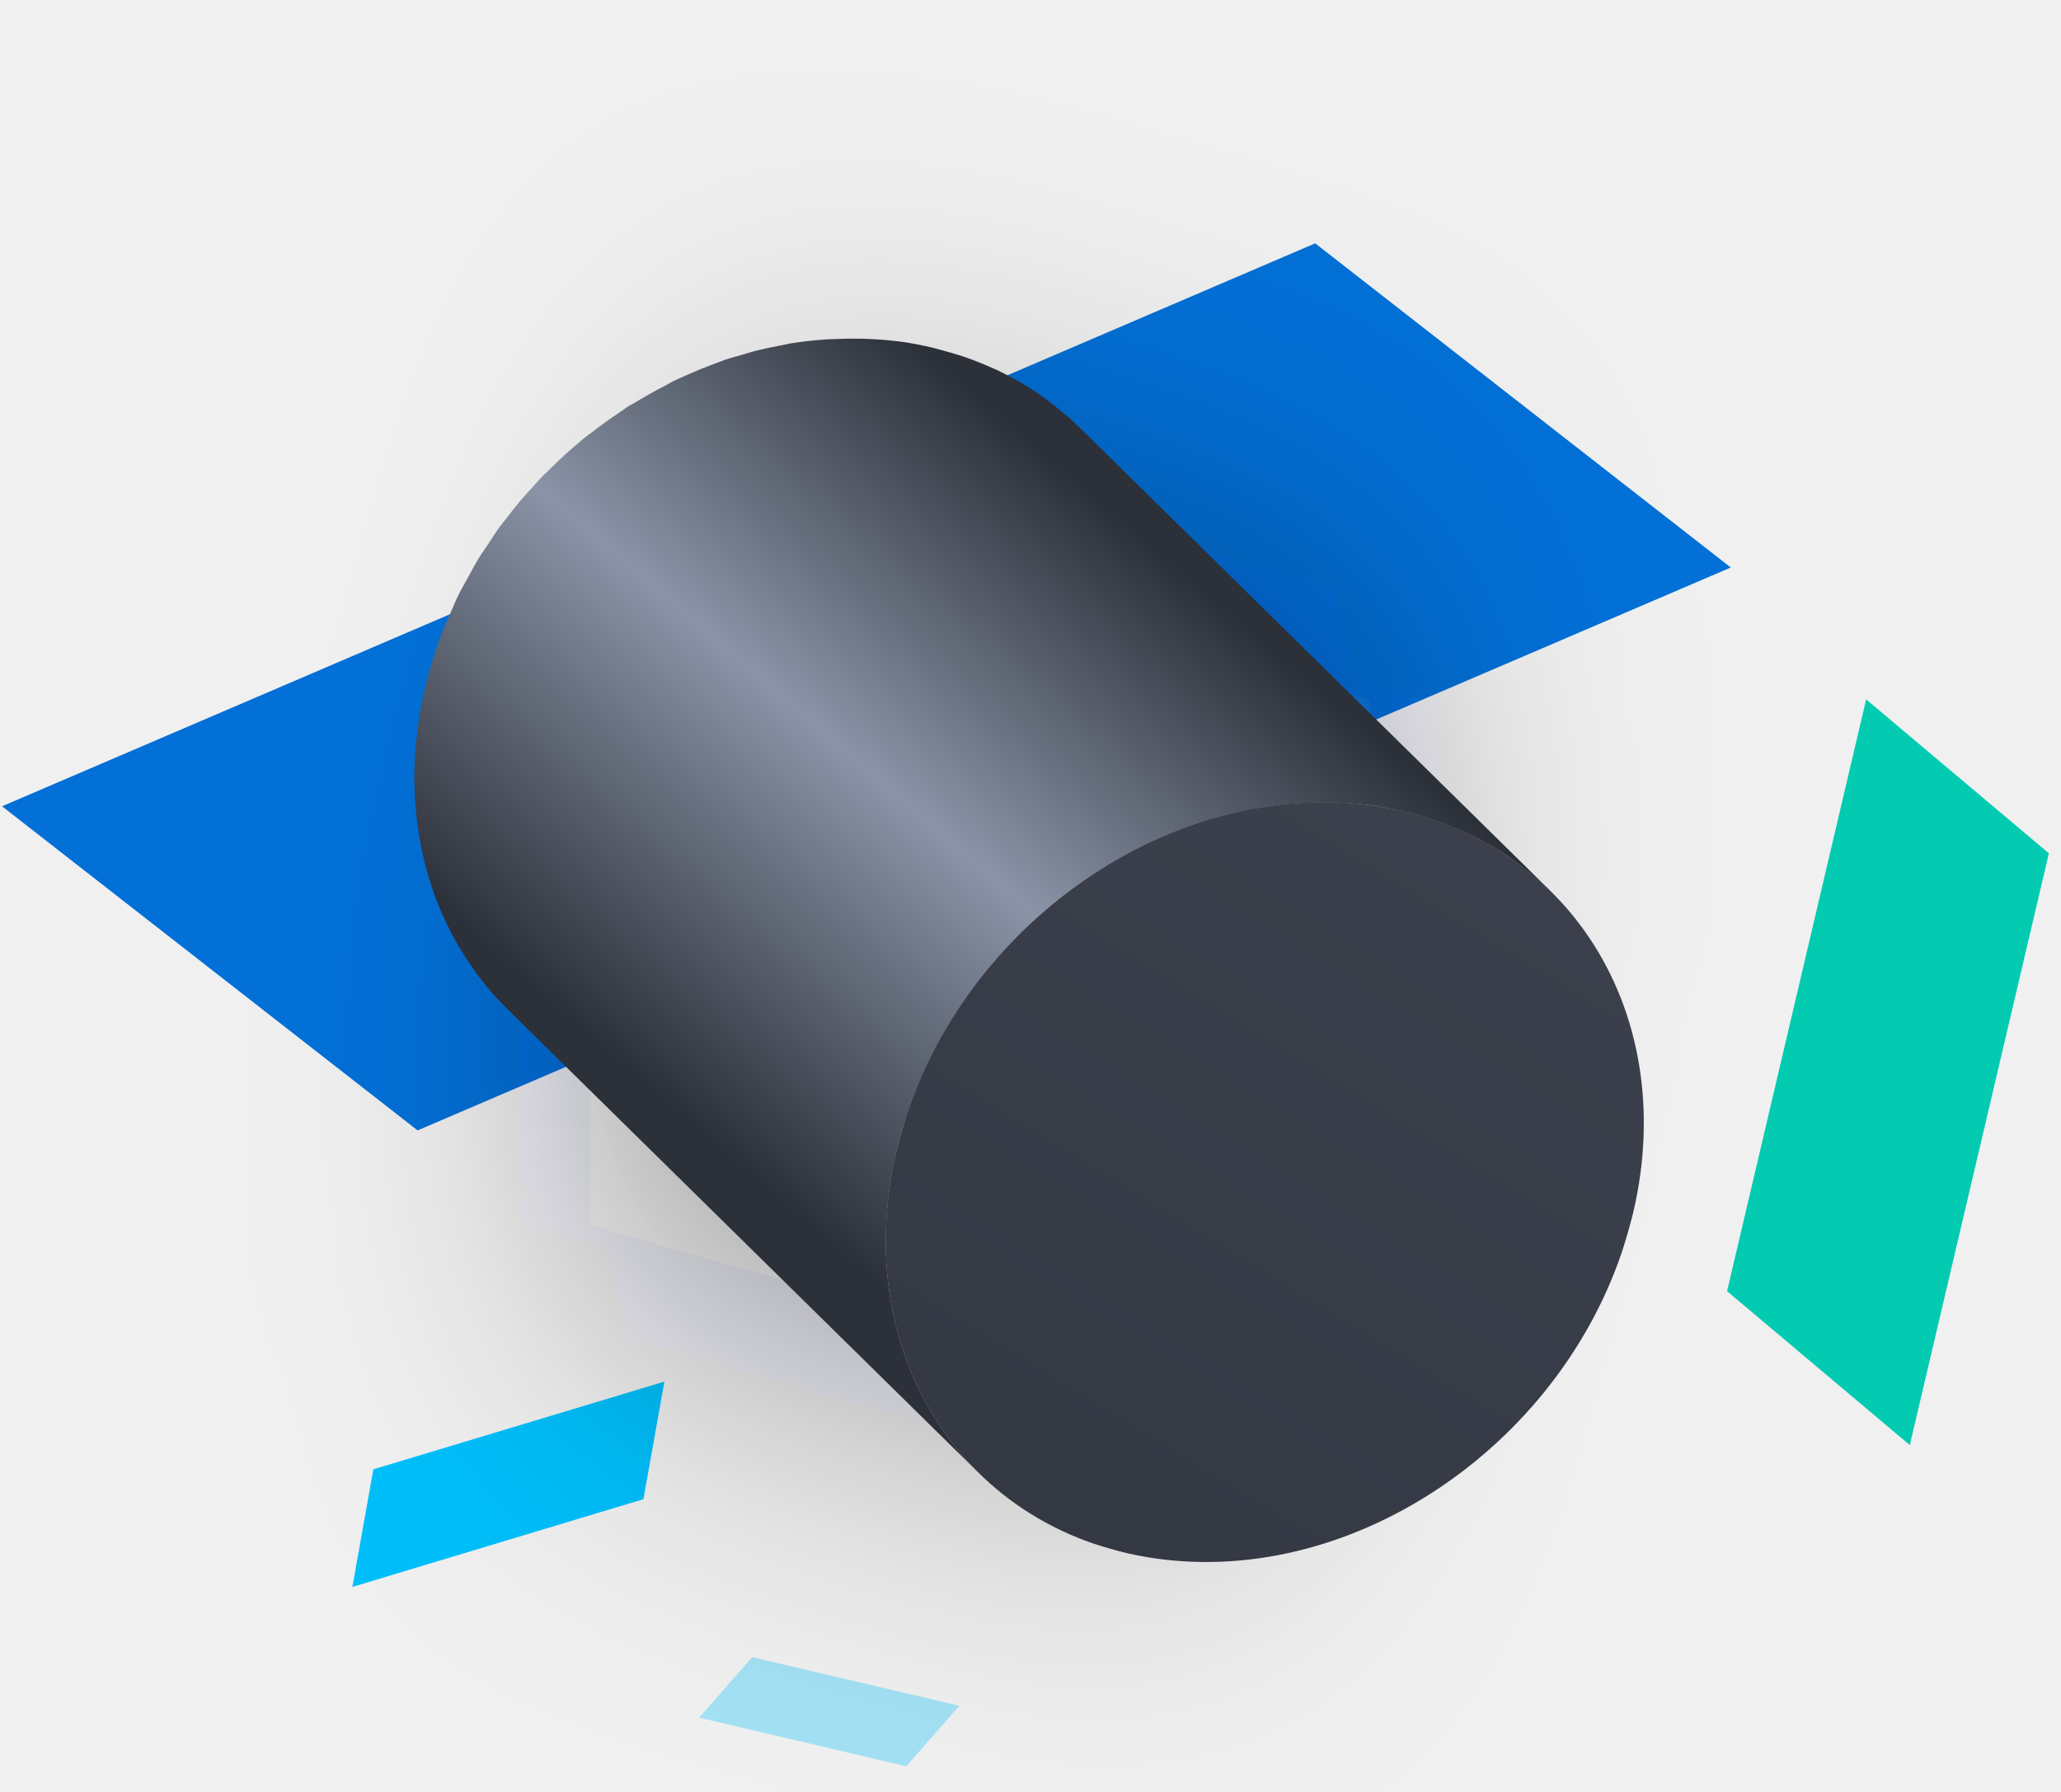
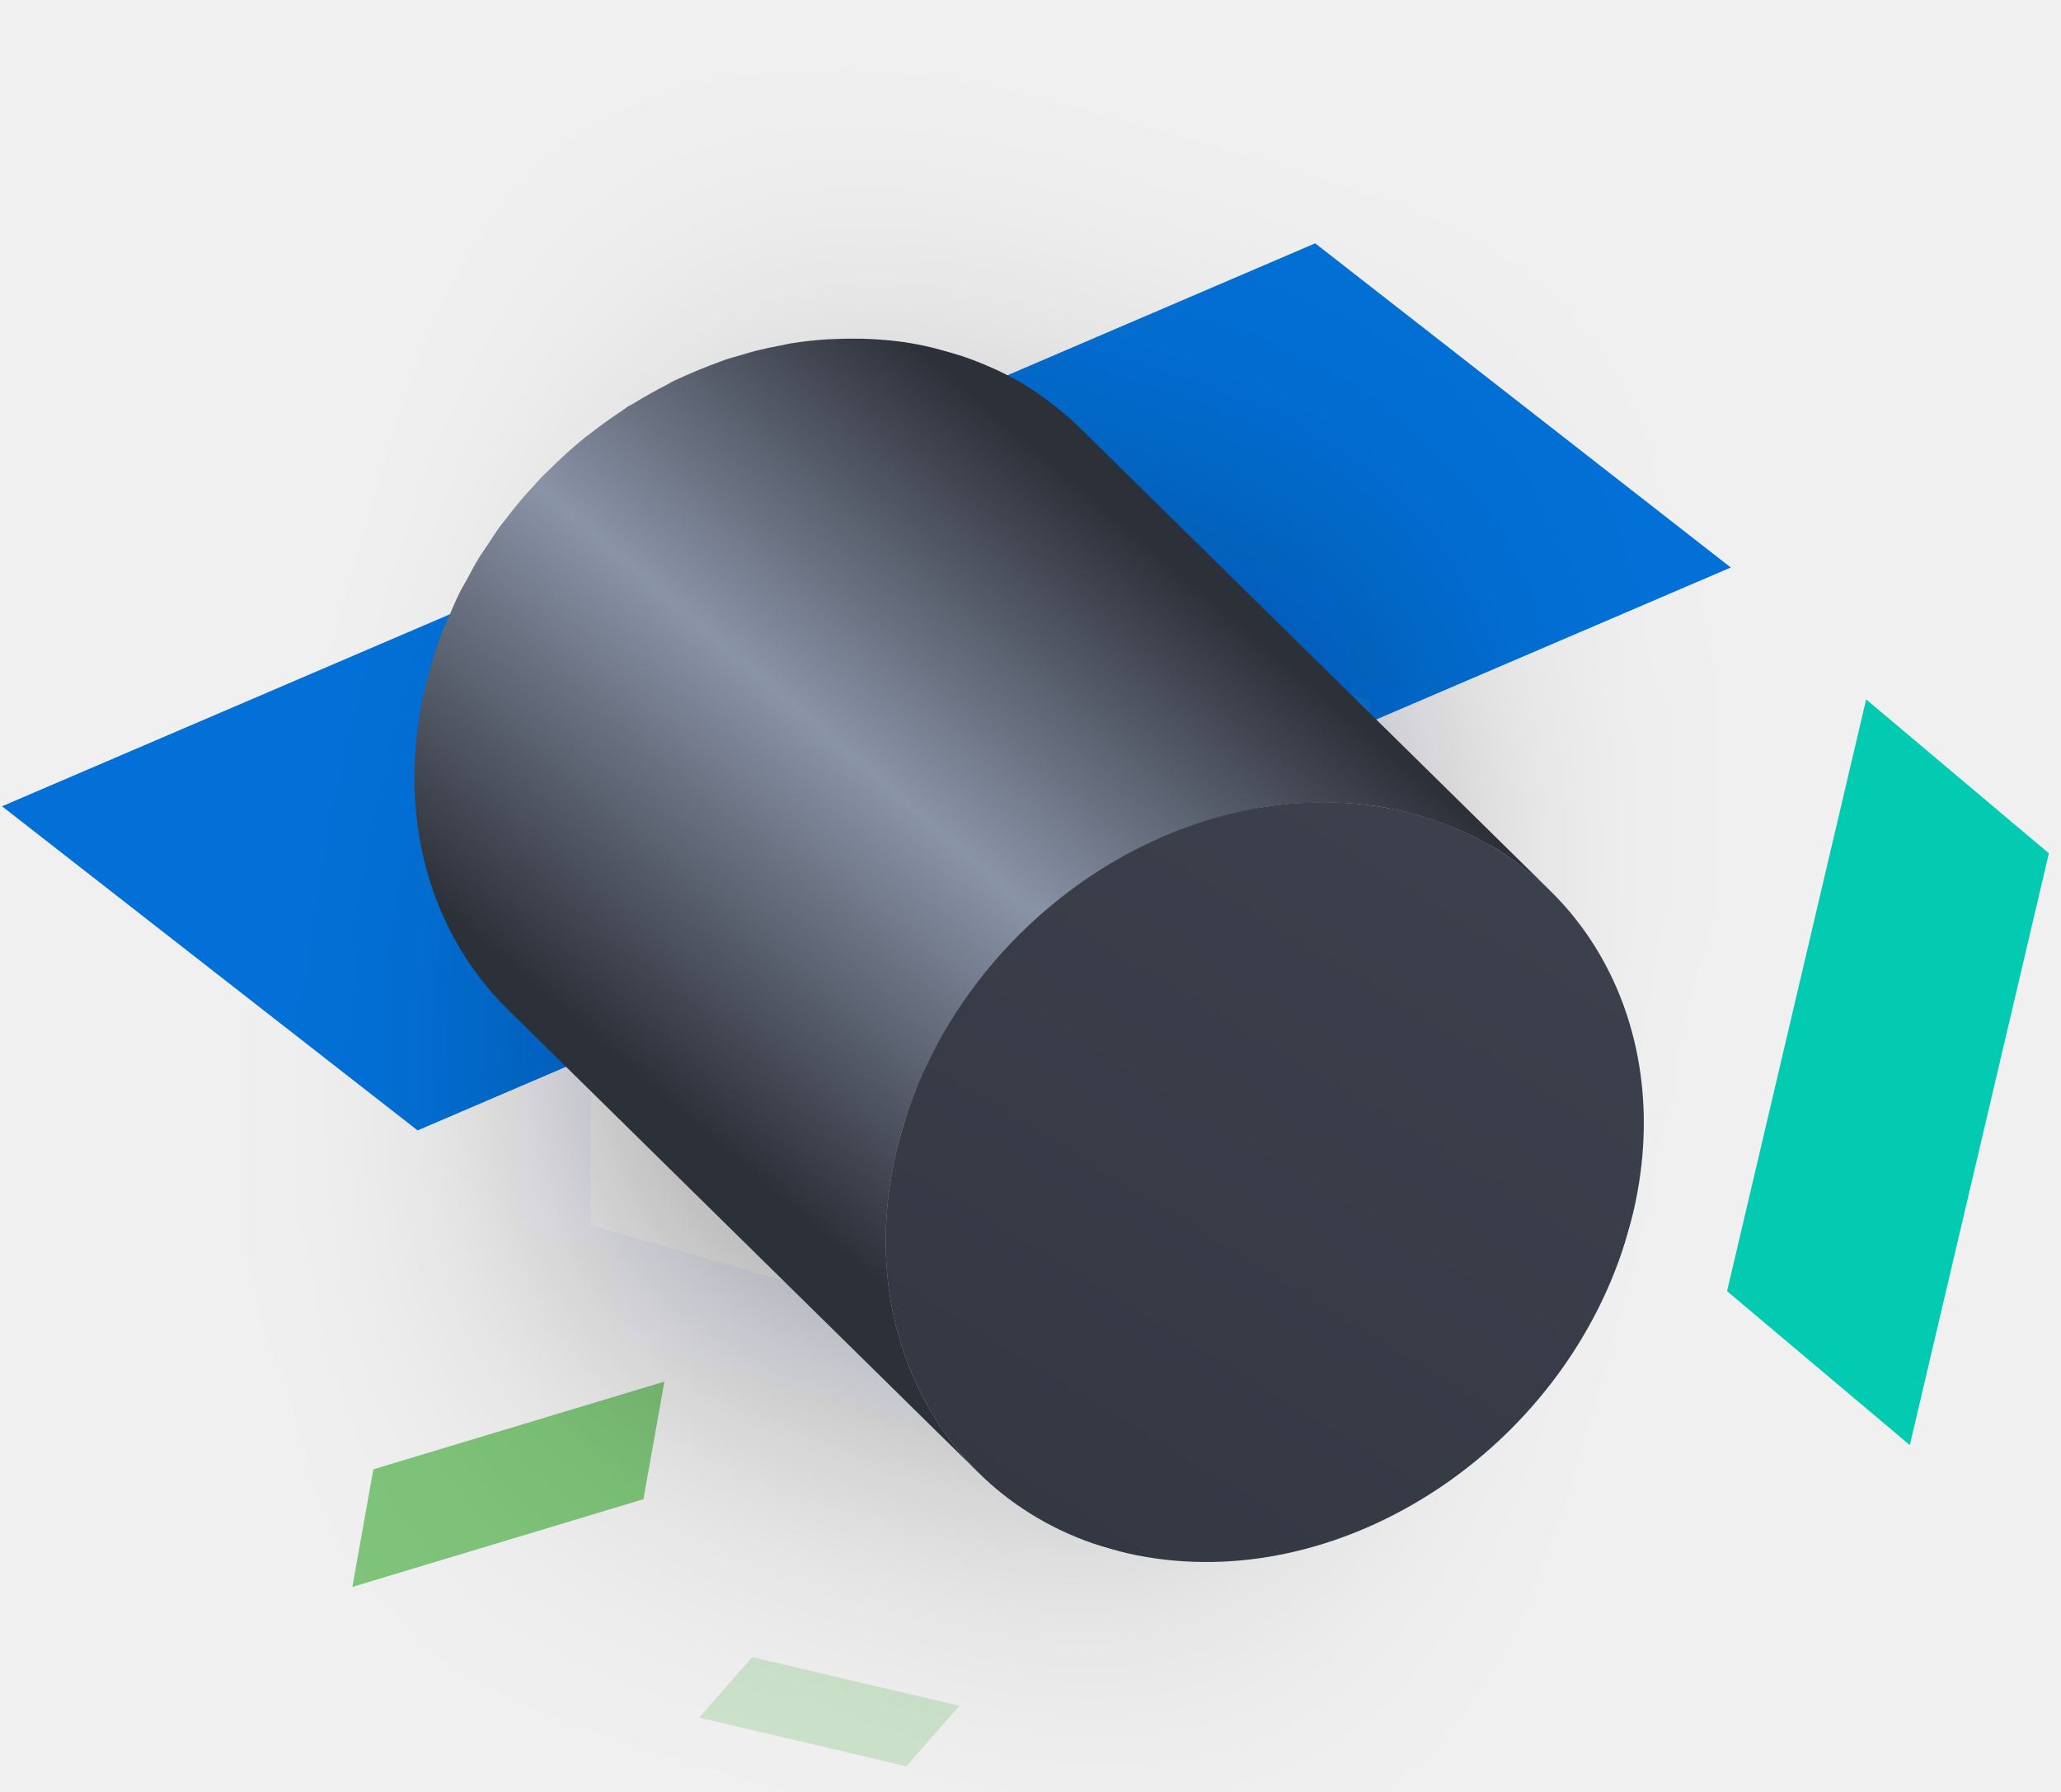
<svg xmlns="http://www.w3.org/2000/svg" xmlns:xlink="http://www.w3.org/1999/xlink" width="115" height="100">
  <defs>
    <filter x="-90%" y="-90%" width="280%" height="280%" filterUnits="objectBoundingBox" id="a">
      <feGaussianBlur stdDeviation="12" in="SourceGraphic" />
    </filter>
    <path id="b" d="M0 .856h63.533v59.675H0z" />
    <linearGradient x1="56.146%" y1="10.87%" x2="25.695%" y2="72.649%" id="c">
      <stop stop-color="#2C3039" offset="0%" />
      <stop stop-color="#8A94A7" offset="48.131%" />
      <stop stop-color="#2C3039" offset="100%" />
    </linearGradient>
    <path id="e" d="M.062.344h40.511v44.1H.062z" />
    <linearGradient x1="49.892%" y1=".428%" x2="24.856%" y2="100%" id="f">
      <stop stop-color="#3B404C" offset="0%" />
      <stop stop-color="#333843" offset="100%" />
    </linearGradient>
  </defs>
  <g fill="none" fill-rule="evenodd">
    <path fill="#0270D7" d="M23.302 63.083L.112 44.995l73.273-31.416 23.19 18.091z" />
-     <path fill="#00BFFB" d="M35.902 83.663l1.17-6.562-16.24 4.895-1.17 6.563z" />
-     <path fill-opacity=".32" fill="#00BFFB" d="M41.972 92.478l-2.962 3.376 11.56 2.714 2.961-3.376z" />
+     <path fill="#7EC479" d="M35.902 83.663l1.17-6.562-16.24 4.895-1.17 6.563z" />
+     <path fill-opacity=".32" fill="#7EC479" d="M41.972 92.478l-2.962 3.376 11.56 2.714 2.961-3.376z" />
    <path fill-opacity=".48" fill="#1D2026" filter="url(#a)" d="M36.056 33.707h40v40h-40z" transform="rotate(16 55.276 48.942)" />
    <g transform="rotate(16 -28.89 116.929)">
      <mask id="d" fill="#fff">
        <use xlink:href="#b" />
      </mask>
      <path d="M32.628 40.394c.06-.485.116-.972.204-1.45.055-.295.135-.583.2-.874.096-.427.181-.856.296-1.276.084-.303.192-.596.286-.894.128-.401.246-.808.393-1.202.05-.141.113-.275.169-.414.195-.5.4-.997.624-1.483.103-.22.214-.434.322-.65a28.007 28.007 0 0 1 2.005-3.412c.07-.1.15-.192.219-.29.448-.622.922-1.222 1.418-1.801.172-.198.347-.391.523-.584.464-.508.946-.993 1.444-1.46.175-.162.343-.334.522-.493.13-.113.263-.22.392-.332a25.56 25.56 0 0 1 1.147-.91c.146-.11.291-.22.44-.325.356-.254.723-.49 1.093-.723.212-.134.42-.276.637-.402.428-.252.868-.48 1.311-.702.157-.08.307-.169.465-.244a22.326 22.326 0 0 1 1.727-.721c.162-.06.326-.111.49-.168.45-.155.905-.293 1.366-.417.178-.047.354-.097.532-.14a20.012 20.012 0 0 1 1.862-.362 18.96 18.96 0 0 1 1.675-.155c.175-.01.347-.008.52-.013.382-.008.76-.008 1.134.005a17.935 17.935 0 0 1 1.654.144c.174.022.347.042.518.07.44.071.874.161 1.301.266.075.019.154.03.229.05.508.132 1.003.29 1.49.467.143.05.28.11.42.166.347.136.691.282 1.025.44.288.135.575.268.852.419L31.118 2.89a18.16 18.16 0 0 0-.619-.319c-.075-.038-.156-.065-.233-.1-.337-.16-.68-.305-1.028-.442-.14-.055-.276-.115-.417-.165-.49-.176-.985-.335-1.493-.466l-.03-.01c-.063-.016-.13-.024-.192-.04-.43-.105-.865-.195-1.307-.267-.17-.027-.344-.047-.518-.07a17.934 17.934 0 0 0-1.654-.144 17.699 17.699 0 0 0-1.133-.004c-.174.004-.346.003-.52.012-.554.03-1.112.076-1.678.155a20.56 20.56 0 0 0-1.86.364c-.178.04-.355.09-.532.139-.46.122-.917.262-1.368.417-.162.055-.326.106-.488.168-.566.209-1.126.436-1.674.694l-.054.027c-.155.074-.304.162-.458.24a22.56 22.56 0 0 0-1.318.705c-.215.127-.421.268-.633.401-.276.174-.558.338-.826.524-.093.064-.181.135-.272.2-.148.106-.293.217-.438.325-.39.291-.77.594-1.145.91-.132.112-.264.219-.394.333-.065.058-.136.11-.2.169-.113.102-.21.22-.32.324-.5.465-.982.952-1.445 1.46-.097.106-.208.197-.303.304-.079.09-.143.19-.22.281a26.06 26.06 0 0 0-1.42 1.8c-.057.08-.125.152-.182.233-.013.018-.023.038-.036.057a26.58 26.58 0 0 0-1.459 2.366c-.047.087-.108.167-.156.253-.138.26-.26.528-.391.792-.107.217-.218.43-.32.65-.225.485-.43.98-.625 1.481-.054.14-.118.276-.17.417l-.029.07c-.135.368-.242.749-.361 1.126-.094.3-.204.594-.287.899-.119.425-.204.859-.3 1.29-.065.287-.143.57-.197.86-.09.484-.145.974-.205 1.463-.03.247-.08.488-.102.734-.07.74-.107 1.485-.108 2.233-.014 7.778 3.736 14.079 9.395 17.158L41.813 60.53c-5.66-3.08-9.41-9.38-9.395-17.156.001-.75.037-1.495.107-2.235.024-.25.072-.496.103-.746" fill="url(#c)" mask="url(#d)" />
    </g>
    <g transform="rotate(16 -109.581 222.973)">
      <mask id="g" fill="#fff">
        <use xlink:href="#e" />
      </mask>
      <path d="M20.358.531C31.545-1.04 40.595 7.473 40.574 19.548c-.023 12.075-9.11 23.137-20.297 24.71C9.09 45.83.04 37.316.062 25.24.084 13.166 9.172 2.103 20.358.531" fill="url(#f)" mask="url(#g)" />
    </g>
    <path fill="#02CBB1" d="M114.324 47.62l-10.196-8.59-7.761 33.025 10.197 8.59z" />
  </g>
</svg>
